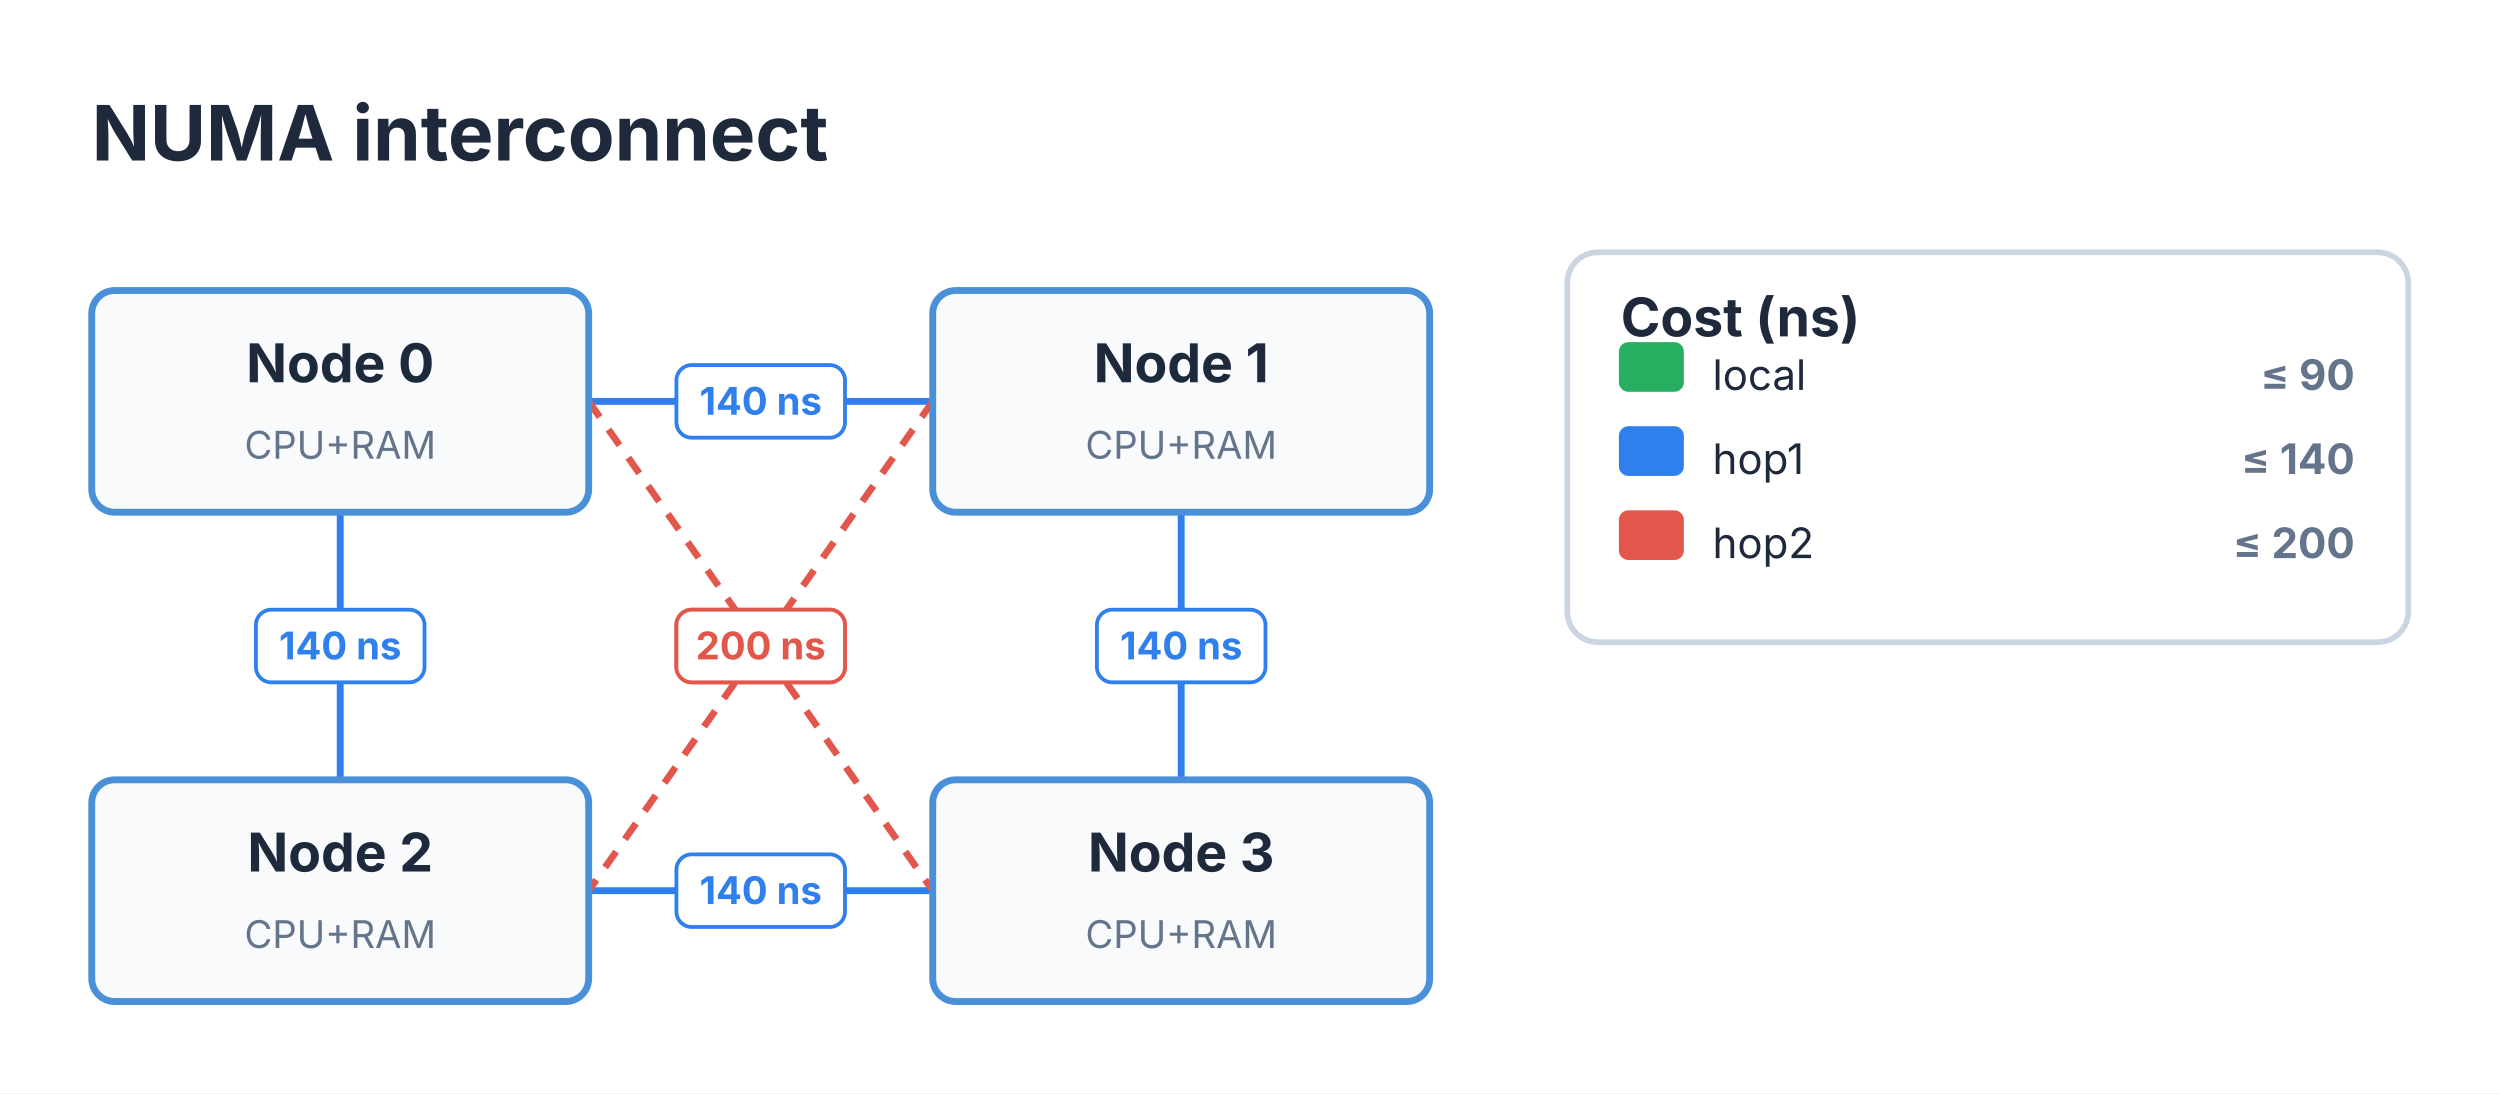
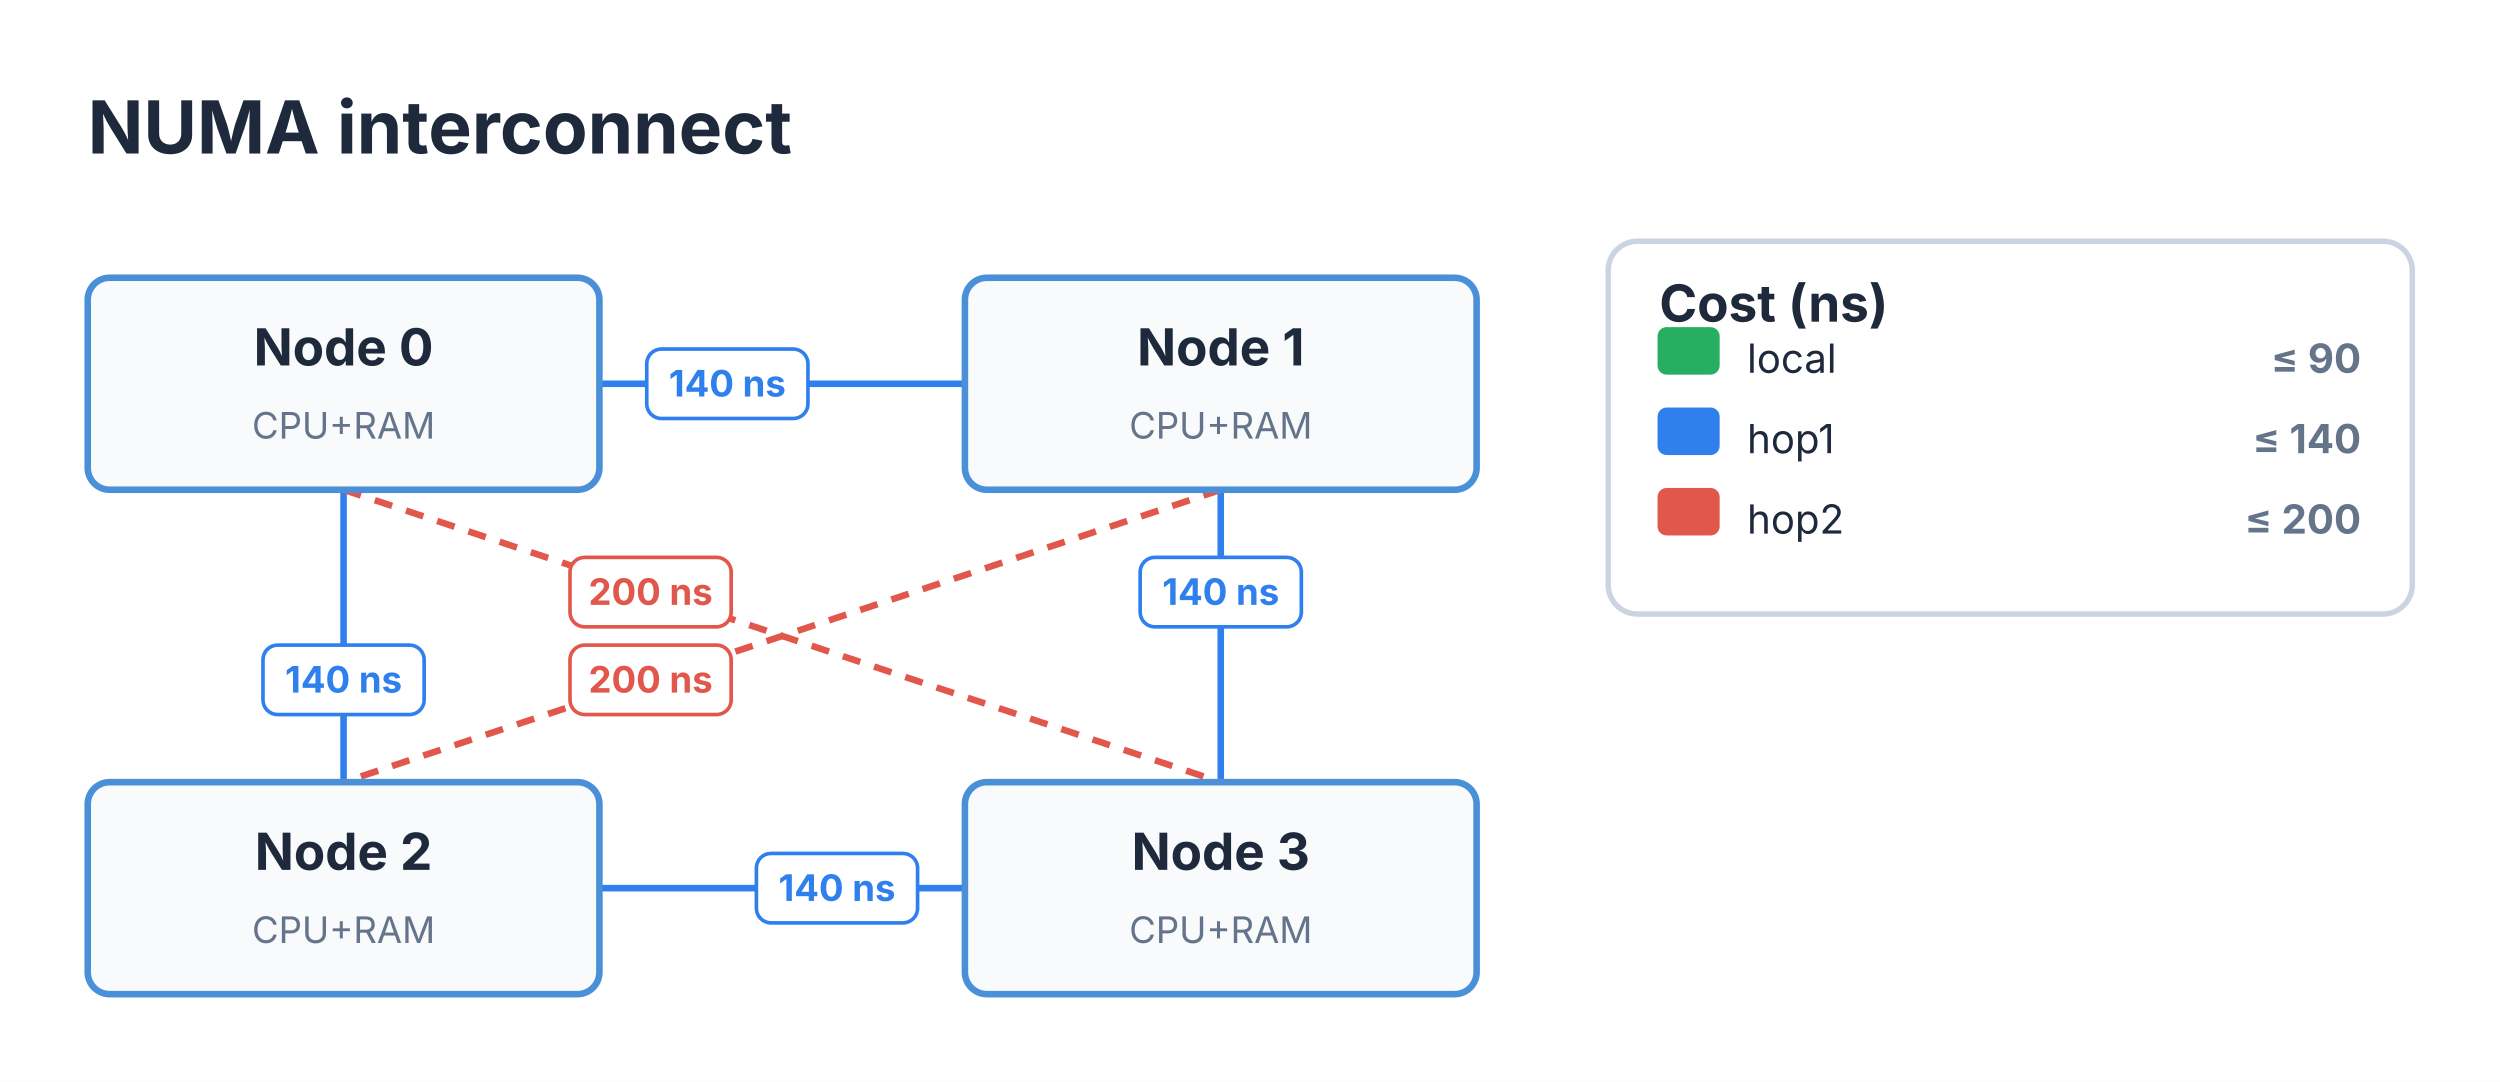
- <svg xmlns="http://www.w3.org/2000/svg" viewBox="0 0 654 286" width="654" height="286">
+ <svg xmlns="http://www.w3.org/2000/svg" viewBox="0 0 684 296" width="684" height="296">
  <defs>
    <marker id="topo-arrow" markerWidth="8" markerHeight="5.6" refX="7" refY="2.8" orient="auto" markerUnits="userSpaceOnUse">
      <polygon points="0 0, 8 2.8, 0 5.6" fill="#4A90D9" />
    </marker>
    <marker id="topo-arrow-start" markerWidth="8" markerHeight="5.6" refX="1" refY="2.8" orient="auto-start-reverse" markerUnits="userSpaceOnUse">
      <polygon points="0 0, 8 2.8, 0 5.6" fill="#4A90D9" />
    </marker>
  </defs>
-   <rect x="0" y="0" width="654" height="286" fill="#FFFFFF" />
+   <rect x="0" y="0" width="684" height="296" fill="#FFFFFF" />
  <text x="24" y="42" font-size="20" font-family="Inter, system-ui, -apple-system, sans-serif" fill="#1E293B" font-weight="bold">NUMA interconnect</text>
-   <path d="M 154 105 L 244 105" stroke="#2f80ed" stroke-width="1.8" fill="none" />
+   <path d="M 164 105 L 264 105" stroke="#2f80ed" stroke-width="1.8" fill="none" />
  <rect x="176.95" y="95.5" width="44.1" height="19" fill="#FFFFFF" stroke="#2f80ed" stroke-width="1" rx="4" />
  <text x="199" y="108.5" font-size="10" font-family="Inter, system-ui, -apple-system, sans-serif" fill="#2f80ed" text-anchor="middle" font-weight="bold">140 ns</text>
-   <path d="M 89 134 L 89 204" stroke="#2f80ed" stroke-width="1.8" fill="none" />
-   <rect x="66.95" y="159.5" width="44.1" height="19" fill="#FFFFFF" stroke="#2f80ed" stroke-width="1" rx="4" />
-   <text x="89" y="172.5" font-size="10" font-family="Inter, system-ui, -apple-system, sans-serif" fill="#2f80ed" text-anchor="middle" font-weight="bold">140 ns</text>
-   <path d="M 309 134 L 309 204" stroke="#2f80ed" stroke-width="1.8" fill="none" />
-   <rect x="286.95" y="159.5" width="44.1" height="19" fill="#FFFFFF" stroke="#2f80ed" stroke-width="1" rx="4" />
-   <text x="309" y="172.5" font-size="10" font-family="Inter, system-ui, -apple-system, sans-serif" fill="#2f80ed" text-anchor="middle" font-weight="bold">140 ns</text>
-   <path d="M 154 233 L 244 233" stroke="#2f80ed" stroke-width="1.8" fill="none" />
-   <rect x="176.95" y="223.5" width="44.1" height="19" fill="#FFFFFF" stroke="#2f80ed" stroke-width="1" rx="4" />
-   <text x="199" y="236.5" font-size="10" font-family="Inter, system-ui, -apple-system, sans-serif" fill="#2f80ed" text-anchor="middle" font-weight="bold">140 ns</text>
-   <path d="M 154 105 L 244 233" stroke="#e2574c" stroke-width="1.8" fill="none" stroke-dasharray="5 4" />
-   <rect x="176.95" y="159.5" width="44.1" height="19" fill="#FFFFFF" stroke="#e2574c" stroke-width="1" rx="4" />
-   <text x="199" y="172.5" font-size="10" font-family="Inter, system-ui, -apple-system, sans-serif" fill="#e2574c" text-anchor="middle" font-weight="bold">200 ns</text>
-   <path d="M 244 105 L 154 233" stroke="#e2574c" stroke-width="1.8" fill="none" stroke-dasharray="5 4" />
-   <rect x="176.95" y="159.5" width="44.1" height="19" fill="#FFFFFF" stroke="#e2574c" stroke-width="1" rx="4" />
-   <text x="199" y="172.5" font-size="10" font-family="Inter, system-ui, -apple-system, sans-serif" fill="#e2574c" text-anchor="middle" font-weight="bold">200 ns</text>
-   <rect x="24" y="76" width="130" height="58" fill="#F8FAFC" stroke="#4A90D9" stroke-width="1.8" rx="6" />
-   <text x="89" y="100" font-size="14" font-family="Inter, system-ui, -apple-system, sans-serif" fill="#1E293B" text-anchor="middle" font-weight="bold">Node 0</text>
-   <text x="89" y="120" font-size="10" font-family="Inter, system-ui, -apple-system, sans-serif" fill="#64748B" text-anchor="middle">CPU+RAM</text>
-   <rect x="244" y="76" width="130" height="58" fill="#F8FAFC" stroke="#4A90D9" stroke-width="1.8" rx="6" />
-   <text x="309" y="100" font-size="14" font-family="Inter, system-ui, -apple-system, sans-serif" fill="#1E293B" text-anchor="middle" font-weight="bold">Node 1</text>
-   <text x="309" y="120" font-size="10" font-family="Inter, system-ui, -apple-system, sans-serif" fill="#64748B" text-anchor="middle">CPU+RAM</text>
-   <rect x="24" y="204" width="130" height="58" fill="#F8FAFC" stroke="#4A90D9" stroke-width="1.8" rx="6" />
-   <text x="89" y="228" font-size="14" font-family="Inter, system-ui, -apple-system, sans-serif" fill="#1E293B" text-anchor="middle" font-weight="bold">Node 2</text>
-   <text x="89" y="248" font-size="10" font-family="Inter, system-ui, -apple-system, sans-serif" fill="#64748B" text-anchor="middle">CPU+RAM</text>
-   <rect x="244" y="204" width="130" height="58" fill="#F8FAFC" stroke="#4A90D9" stroke-width="1.8" rx="6" />
-   <text x="309" y="228" font-size="14" font-family="Inter, system-ui, -apple-system, sans-serif" fill="#1E293B" text-anchor="middle" font-weight="bold">Node 3</text>
-   <text x="309" y="248" font-size="10" font-family="Inter, system-ui, -apple-system, sans-serif" fill="#64748B" text-anchor="middle">CPU+RAM</text>
-   <rect x="410" y="66" width="220" height="102" fill="#FFFFFF" stroke="#CBD5E1" stroke-width="1.5" rx="8" />
-   <text x="424" y="88" font-size="14" font-family="Inter, system-ui, -apple-system, sans-serif" fill="#1E293B" font-weight="bold">Cost (ns)</text>
-   <rect x="424" y="90" width="16" height="12" fill="#27ae60" stroke="#27ae60" stroke-width="1" rx="2" />
-   <text x="448" y="102" font-size="11" font-family="Inter, system-ui, -apple-system, sans-serif" fill="#1E293B">local</text>
-   <text x="616" y="102" font-size="11" font-family="Inter, system-ui, -apple-system, sans-serif" fill="#64748B" text-anchor="end" font-weight="bold">≤ 90</text>
-   <rect x="424" y="112" width="16" height="12" fill="#2f80ed" stroke="#2f80ed" stroke-width="1" rx="2" />
-   <text x="448" y="124" font-size="11" font-family="Inter, system-ui, -apple-system, sans-serif" fill="#1E293B">hop1</text>
-   <text x="616" y="124" font-size="11" font-family="Inter, system-ui, -apple-system, sans-serif" fill="#64748B" text-anchor="end" font-weight="bold">≤ 140</text>
-   <rect x="424" y="134" width="16" height="12" fill="#e2574c" stroke="#e2574c" stroke-width="1" rx="2" />
-   <text x="448" y="146" font-size="11" font-family="Inter, system-ui, -apple-system, sans-serif" fill="#1E293B">hop2</text>
-   <text x="616" y="146" font-size="11" font-family="Inter, system-ui, -apple-system, sans-serif" fill="#64748B" text-anchor="end" font-weight="bold">≤ 200</text>
+   <path d="M 94 134 L 94 214" stroke="#2f80ed" stroke-width="1.8" fill="none" />
+   <rect x="71.95" y="176.5" width="44.1" height="19" fill="#FFFFFF" stroke="#2f80ed" stroke-width="1" rx="4" />
+   <text x="94" y="189.5" font-size="10" font-family="Inter, system-ui, -apple-system, sans-serif" fill="#2f80ed" text-anchor="middle" font-weight="bold">140 ns</text>
+   <path d="M 334 134 L 334 214" stroke="#2f80ed" stroke-width="1.8" fill="none" />
+   <rect x="311.95" y="152.5" width="44.1" height="19" fill="#FFFFFF" stroke="#2f80ed" stroke-width="1" rx="4" />
+   <text x="334" y="165.5" font-size="10" font-family="Inter, system-ui, -apple-system, sans-serif" fill="#2f80ed" text-anchor="middle" font-weight="bold">140 ns</text>
+   <path d="M 164 243 L 264 243" stroke="#2f80ed" stroke-width="1.8" fill="none" />
+   <rect x="206.95" y="233.5" width="44.1" height="19" fill="#FFFFFF" stroke="#2f80ed" stroke-width="1" rx="4" />
+   <text x="229" y="246.5" font-size="10" font-family="Inter, system-ui, -apple-system, sans-serif" fill="#2f80ed" text-anchor="middle" font-weight="bold">140 ns</text>
+   <path d="M 94 134 L 334 214" stroke="#e2574c" stroke-width="1.8" fill="none" stroke-dasharray="5 4" />
+   <rect x="155.95" y="152.5" width="44.1" height="19" fill="#FFFFFF" stroke="#e2574c" stroke-width="1" rx="4" />
+   <text x="178" y="165.5" font-size="10" font-family="Inter, system-ui, -apple-system, sans-serif" fill="#e2574c" text-anchor="middle" font-weight="bold">200 ns</text>
+   <path d="M 334 134 L 94 214" stroke="#e2574c" stroke-width="1.8" fill="none" stroke-dasharray="5 4" />
+   <rect x="155.95" y="176.5" width="44.1" height="19" fill="#FFFFFF" stroke="#e2574c" stroke-width="1" rx="4" />
+   <text x="178" y="189.5" font-size="10" font-family="Inter, system-ui, -apple-system, sans-serif" fill="#e2574c" text-anchor="middle" font-weight="bold">200 ns</text>
+   <rect x="24" y="76" width="140" height="58" fill="#F8FAFC" stroke="#4A90D9" stroke-width="1.8" rx="6" />
+   <text x="94" y="100" font-size="14" font-family="Inter, system-ui, -apple-system, sans-serif" fill="#1E293B" text-anchor="middle" font-weight="bold">Node 0</text>
+   <text x="94" y="120" font-size="10" font-family="Inter, system-ui, -apple-system, sans-serif" fill="#64748B" text-anchor="middle">CPU+RAM</text>
+   <rect x="264" y="76" width="140" height="58" fill="#F8FAFC" stroke="#4A90D9" stroke-width="1.8" rx="6" />
+   <text x="334" y="100" font-size="14" font-family="Inter, system-ui, -apple-system, sans-serif" fill="#1E293B" text-anchor="middle" font-weight="bold">Node 1</text>
+   <text x="334" y="120" font-size="10" font-family="Inter, system-ui, -apple-system, sans-serif" fill="#64748B" text-anchor="middle">CPU+RAM</text>
+   <rect x="24" y="214" width="140" height="58" fill="#F8FAFC" stroke="#4A90D9" stroke-width="1.8" rx="6" />
+   <text x="94" y="238" font-size="14" font-family="Inter, system-ui, -apple-system, sans-serif" fill="#1E293B" text-anchor="middle" font-weight="bold">Node 2</text>
+   <text x="94" y="258" font-size="10" font-family="Inter, system-ui, -apple-system, sans-serif" fill="#64748B" text-anchor="middle">CPU+RAM</text>
+   <rect x="264" y="214" width="140" height="58" fill="#F8FAFC" stroke="#4A90D9" stroke-width="1.8" rx="6" />
+   <text x="334" y="238" font-size="14" font-family="Inter, system-ui, -apple-system, sans-serif" fill="#1E293B" text-anchor="middle" font-weight="bold">Node 3</text>
+   <text x="334" y="258" font-size="10" font-family="Inter, system-ui, -apple-system, sans-serif" fill="#64748B" text-anchor="middle">CPU+RAM</text>
+   <rect x="440" y="66" width="220" height="102" fill="#FFFFFF" stroke="#CBD5E1" stroke-width="1.5" rx="8" />
+   <text x="454" y="88" font-size="14" font-family="Inter, system-ui, -apple-system, sans-serif" fill="#1E293B" font-weight="bold">Cost (ns)</text>
+   <rect x="454" y="90" width="16" height="12" fill="#27ae60" stroke="#27ae60" stroke-width="1" rx="2" />
+   <text x="478" y="102" font-size="11" font-family="Inter, system-ui, -apple-system, sans-serif" fill="#1E293B">local</text>
+   <text x="646" y="102" font-size="11" font-family="Inter, system-ui, -apple-system, sans-serif" fill="#64748B" text-anchor="end" font-weight="bold">≤ 90</text>
+   <rect x="454" y="112" width="16" height="12" fill="#2f80ed" stroke="#2f80ed" stroke-width="1" rx="2" />
+   <text x="478" y="124" font-size="11" font-family="Inter, system-ui, -apple-system, sans-serif" fill="#1E293B">hop1</text>
+   <text x="646" y="124" font-size="11" font-family="Inter, system-ui, -apple-system, sans-serif" fill="#64748B" text-anchor="end" font-weight="bold">≤ 140</text>
+   <rect x="454" y="134" width="16" height="12" fill="#e2574c" stroke="#e2574c" stroke-width="1" rx="2" />
+   <text x="478" y="146" font-size="11" font-family="Inter, system-ui, -apple-system, sans-serif" fill="#1E293B">hop2</text>
+   <text x="646" y="146" font-size="11" font-family="Inter, system-ui, -apple-system, sans-serif" fill="#64748B" text-anchor="end" font-weight="bold">≤ 200</text>
</svg>
